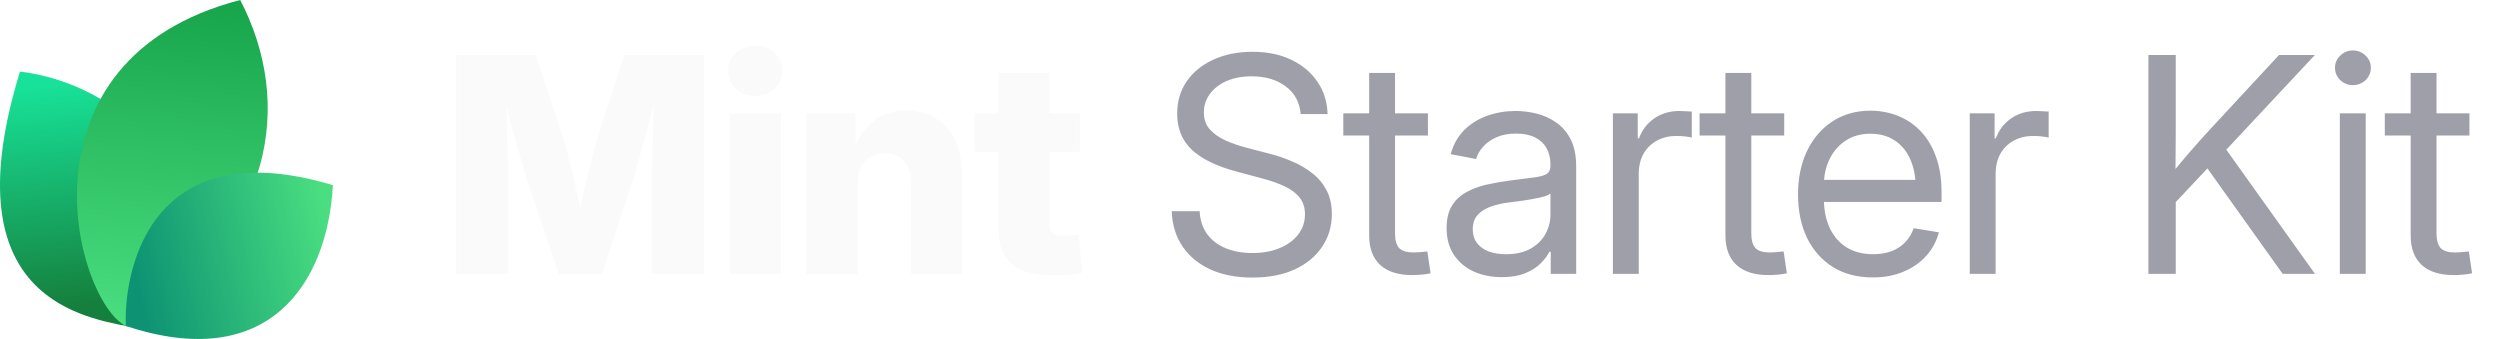
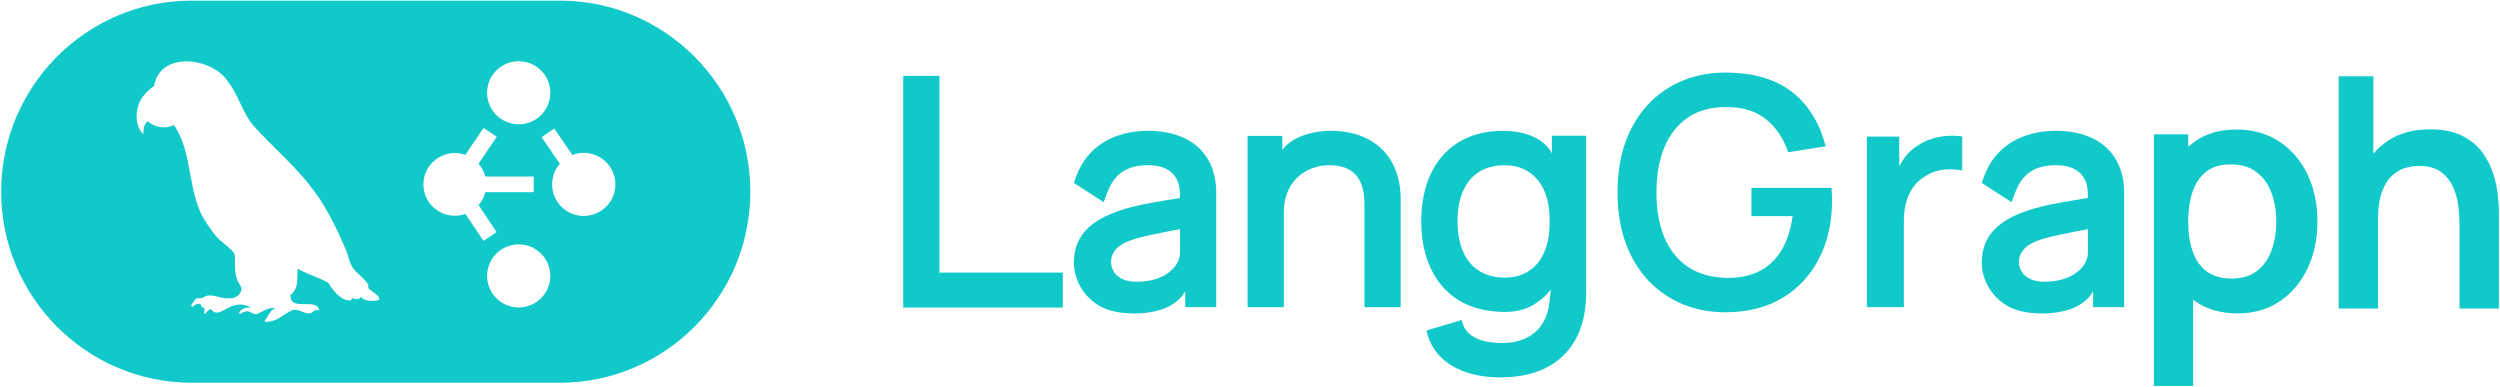
- <svg xmlns="http://www.w3.org/2000/svg" width="177" height="24" viewBox="0 0 177 24" fill="none">
-   <path d="M9.061 23.108C5.268 22.377 -3.391 20.627 1.417 5.064C9.634 6.099 16.973 14.064 9.061 23.108Z" fill="url(#paint0_linear_17557_2145)" />
-   <path d="M8.919 23.094C5.276 21.222 0.784 4.209 17.007 0C20.757 7.193 19.621 16.545 8.919 23.094Z" fill="url(#paint1_linear_17557_2145)" />
-   <path d="M8.914 23.079C8.735 19.882 10.159 9.085 23.57 13.111C23.181 20.123 18.984 26.418 8.914 23.079Z" fill="url(#paint2_linear_17557_2145)" />
-   <path d="M32.301 19.392V3.894H37.938L39.925 9.948C40.036 10.315 40.164 10.787 40.31 11.362C40.462 11.938 40.611 12.552 40.757 13.204C40.91 13.855 41.048 14.483 41.173 15.086C41.305 15.682 41.412 16.192 41.495 16.615H40.695C40.771 16.192 40.871 15.682 40.996 15.086C41.128 14.49 41.267 13.866 41.412 13.214C41.565 12.562 41.714 11.948 41.86 11.373C42.005 10.79 42.133 10.315 42.244 9.948L44.2 3.894H49.848V19.392H46.166V12.704C46.166 12.357 46.173 11.917 46.187 11.383C46.2 10.849 46.214 10.27 46.228 9.646C46.249 9.022 46.266 8.391 46.28 7.753C46.301 7.115 46.311 6.519 46.311 5.964H46.623C46.485 6.561 46.332 7.181 46.166 7.826C45.999 8.471 45.833 9.102 45.666 9.719C45.507 10.336 45.351 10.901 45.198 11.414C45.053 11.928 44.928 12.357 44.824 12.704L42.608 19.392H39.561L37.314 12.704C37.203 12.357 37.072 11.928 36.919 11.414C36.773 10.901 36.614 10.34 36.441 9.729C36.274 9.112 36.104 8.481 35.931 7.836C35.764 7.192 35.608 6.567 35.463 5.964H35.827C35.834 6.512 35.844 7.105 35.858 7.743C35.872 8.374 35.886 9.005 35.9 9.636C35.92 10.26 35.938 10.839 35.952 11.373C35.965 11.907 35.972 12.351 35.972 12.704V19.392H32.301ZM51.668 19.392V8.024H55.288V19.392H51.668ZM53.468 6.786C52.927 6.786 52.473 6.616 52.105 6.276C51.738 5.93 51.554 5.507 51.554 5.007C51.554 4.508 51.738 4.088 52.105 3.749C52.473 3.409 52.927 3.239 53.468 3.239C54.009 3.239 54.463 3.409 54.83 3.749C55.198 4.082 55.382 4.501 55.382 5.007C55.382 5.507 55.198 5.93 54.83 6.276C54.463 6.616 54.009 6.786 53.468 6.786ZM60.708 13.027V19.392H57.088V8.024H60.551L60.593 10.967H60.281C60.593 10.024 61.061 9.268 61.685 8.7C62.309 8.124 63.138 7.836 64.171 7.836C64.975 7.836 65.672 8.017 66.262 8.377C66.851 8.731 67.302 9.234 67.614 9.885C67.933 10.537 68.092 11.307 68.092 12.194V19.392H64.483V12.912C64.483 12.26 64.32 11.754 63.994 11.394C63.675 11.033 63.221 10.853 62.632 10.853C62.25 10.853 61.914 10.936 61.623 11.102C61.332 11.269 61.106 11.515 60.947 11.841C60.787 12.16 60.708 12.555 60.708 13.027ZM76.456 8.024V10.749H69.008V8.024H76.456ZM70.683 5.163H74.292V15.783C74.292 16.102 74.361 16.334 74.5 16.48C74.646 16.625 74.899 16.698 75.259 16.698C75.405 16.698 75.596 16.688 75.831 16.667C76.074 16.646 76.251 16.629 76.362 16.615L76.632 19.309C76.313 19.378 75.963 19.427 75.582 19.455C75.207 19.482 74.836 19.496 74.469 19.496C73.2 19.496 72.25 19.222 71.619 18.674C70.995 18.127 70.683 17.308 70.683 16.22V5.163Z" fill="#FAFAFA" />
-   <path d="M88.667 19.652C87.523 19.652 86.528 19.458 85.682 19.07C84.843 18.681 84.188 18.137 83.716 17.437C83.245 16.736 82.992 15.908 82.957 14.951H84.933C84.968 15.596 85.148 16.14 85.474 16.584C85.8 17.021 86.24 17.354 86.795 17.582C87.35 17.804 87.974 17.915 88.667 17.915C89.388 17.915 90.026 17.801 90.581 17.572C91.143 17.343 91.583 17.024 91.902 16.615C92.228 16.199 92.391 15.717 92.391 15.169C92.391 14.698 92.266 14.306 92.017 13.994C91.767 13.675 91.413 13.408 90.956 13.193C90.498 12.978 89.954 12.787 89.323 12.621L87.502 12.132C86.123 11.765 85.082 11.255 84.382 10.603C83.689 9.944 83.342 9.095 83.342 8.055C83.342 7.174 83.571 6.404 84.028 5.746C84.486 5.087 85.117 4.577 85.921 4.217C86.726 3.849 87.645 3.666 88.678 3.666C89.718 3.666 90.63 3.853 91.413 4.227C92.204 4.602 92.824 5.122 93.275 5.787C93.726 6.446 93.965 7.209 93.993 8.076H92.089C92.013 7.23 91.656 6.574 91.018 6.11C90.387 5.638 89.586 5.403 88.615 5.403C87.95 5.403 87.36 5.513 86.847 5.735C86.341 5.957 85.946 6.262 85.661 6.651C85.377 7.032 85.235 7.469 85.235 7.961C85.235 8.447 85.377 8.849 85.661 9.168C85.946 9.48 86.317 9.74 86.774 9.948C87.232 10.149 87.724 10.319 88.251 10.457L89.884 10.884C90.439 11.023 90.977 11.206 91.496 11.435C92.023 11.657 92.495 11.934 92.911 12.267C93.334 12.593 93.67 12.995 93.92 13.474C94.17 13.945 94.294 14.504 94.294 15.149C94.294 16.015 94.066 16.788 93.608 17.468C93.157 18.148 92.512 18.681 91.673 19.07C90.834 19.458 89.832 19.652 88.667 19.652ZM101.097 8.024V9.594H95.106V8.024H101.097ZM96.937 5.163H98.767V16.521C98.767 17 98.865 17.347 99.059 17.562C99.26 17.77 99.6 17.874 100.078 17.874C100.21 17.874 100.366 17.867 100.546 17.853C100.733 17.832 100.903 17.815 101.056 17.801L101.285 19.351C101.097 19.392 100.886 19.423 100.65 19.444C100.414 19.465 100.189 19.475 99.974 19.475C98.996 19.475 98.244 19.236 97.717 18.758C97.197 18.272 96.937 17.579 96.937 16.677V5.163ZM106.33 19.621C105.595 19.621 104.932 19.489 104.343 19.226C103.754 18.955 103.285 18.564 102.939 18.05C102.592 17.53 102.419 16.896 102.419 16.147C102.419 15.495 102.547 14.965 102.804 14.556C103.06 14.146 103.403 13.828 103.833 13.599C104.263 13.363 104.742 13.186 105.269 13.068C105.796 12.95 106.333 12.857 106.881 12.787C107.574 12.69 108.132 12.617 108.555 12.569C108.978 12.52 109.287 12.441 109.481 12.33C109.675 12.212 109.772 12.014 109.772 11.737V11.654C109.772 11.203 109.679 10.815 109.492 10.489C109.311 10.163 109.041 9.91 108.68 9.729C108.32 9.549 107.872 9.459 107.338 9.459C106.805 9.459 106.34 9.546 105.945 9.719C105.556 9.892 105.241 10.118 104.998 10.395C104.755 10.665 104.593 10.953 104.509 11.258L102.71 10.915C102.897 10.222 103.22 9.65 103.677 9.199C104.135 8.748 104.679 8.412 105.31 8.19C105.941 7.968 106.607 7.857 107.307 7.857C107.8 7.857 108.295 7.92 108.795 8.044C109.301 8.169 109.765 8.381 110.188 8.679C110.611 8.97 110.951 9.369 111.208 9.875C111.464 10.374 111.593 11.005 111.593 11.768V19.392H109.793V17.822H109.7C109.568 18.085 109.363 18.359 109.086 18.643C108.809 18.921 108.444 19.153 107.994 19.34C107.543 19.527 106.988 19.621 106.33 19.621ZM106.621 17.998C107.321 17.998 107.904 17.867 108.368 17.603C108.84 17.333 109.19 16.986 109.419 16.563C109.654 16.133 109.772 15.682 109.772 15.211V13.692C109.703 13.769 109.554 13.841 109.325 13.911C109.096 13.973 108.829 14.032 108.524 14.088C108.226 14.143 107.921 14.192 107.609 14.233C107.304 14.275 107.033 14.309 106.798 14.337C106.354 14.393 105.938 14.49 105.549 14.628C105.168 14.76 104.86 14.954 104.624 15.211C104.388 15.467 104.27 15.811 104.27 16.241C104.27 16.615 104.367 16.934 104.561 17.198C104.762 17.461 105.04 17.662 105.393 17.801C105.747 17.933 106.156 17.998 106.621 17.998ZM114.193 19.392V8.024H115.951V9.792H116.045C116.253 9.209 116.61 8.741 117.116 8.388C117.622 8.034 118.219 7.857 118.905 7.857C119.058 7.857 119.217 7.864 119.384 7.878C119.55 7.885 119.682 7.892 119.779 7.899V9.74C119.716 9.719 119.578 9.695 119.363 9.667C119.155 9.639 118.922 9.625 118.666 9.625C118.174 9.625 117.726 9.733 117.324 9.948C116.922 10.163 116.603 10.471 116.367 10.874C116.138 11.276 116.024 11.758 116.024 12.319V19.392H114.193ZM126.322 8.024V9.594H120.33V8.024H126.322ZM122.161 5.163H123.992V16.521C123.992 17 124.089 17.347 124.283 17.562C124.484 17.77 124.824 17.874 125.302 17.874C125.434 17.874 125.59 17.867 125.77 17.853C125.958 17.832 126.127 17.815 126.28 17.801L126.509 19.351C126.322 19.392 126.11 19.423 125.874 19.444C125.639 19.465 125.413 19.475 125.198 19.475C124.221 19.475 123.468 19.236 122.941 18.758C122.421 18.272 122.161 17.579 122.161 16.677V5.163ZM132.604 19.642C131.502 19.642 130.555 19.396 129.765 18.903C128.974 18.404 128.364 17.714 127.934 16.834C127.511 15.946 127.3 14.927 127.3 13.775C127.3 12.611 127.511 11.584 127.934 10.697C128.364 9.802 128.964 9.102 129.734 8.596C130.51 8.089 131.408 7.836 132.428 7.836C133.1 7.836 133.738 7.954 134.341 8.19C134.952 8.426 135.489 8.783 135.954 9.261C136.425 9.74 136.793 10.343 137.056 11.071C137.327 11.792 137.462 12.645 137.462 13.63V14.296H128.433V12.735H136.463L135.631 13.297C135.631 12.541 135.506 11.876 135.257 11.3C135.007 10.725 134.643 10.277 134.165 9.958C133.686 9.632 133.107 9.469 132.428 9.469C131.748 9.469 131.162 9.632 130.67 9.958C130.177 10.284 129.796 10.725 129.526 11.279C129.262 11.827 129.13 12.441 129.13 13.12V14.046C129.13 14.864 129.273 15.572 129.557 16.168C129.841 16.757 130.243 17.211 130.763 17.53C131.283 17.842 131.901 17.998 132.615 17.998C133.093 17.998 133.523 17.929 133.905 17.79C134.293 17.645 134.619 17.433 134.882 17.156C135.153 16.879 135.354 16.546 135.486 16.157L137.275 16.449C137.108 17.08 136.81 17.634 136.38 18.113C135.95 18.591 135.413 18.966 134.768 19.236C134.123 19.507 133.402 19.642 132.604 19.642ZM139.459 19.392V8.024H141.217V9.792H141.311C141.519 9.209 141.876 8.741 142.382 8.388C142.888 8.034 143.485 7.857 144.171 7.857C144.324 7.857 144.483 7.864 144.649 7.878C144.816 7.885 144.948 7.892 145.045 7.899V9.74C144.982 9.719 144.844 9.695 144.629 9.667C144.421 9.639 144.188 9.625 143.932 9.625C143.439 9.625 142.992 9.733 142.59 9.948C142.188 10.163 141.869 10.471 141.633 10.874C141.404 11.276 141.29 11.758 141.29 12.319V19.392H139.459ZM153.429 14.961V12.715C153.783 12.257 154.136 11.82 154.49 11.404C154.844 10.981 155.204 10.565 155.572 10.156C155.939 9.74 156.314 9.327 156.695 8.918L161.355 3.894H163.893L157.277 10.967H157.184L153.429 14.961ZM152.108 19.392V3.894H154.043V9.241L154.022 12.559L154.043 13.505V19.392H152.108ZM161.615 19.392L155.967 11.477L157.173 9.969L163.903 19.392H161.615ZM165.661 19.392V8.024H167.492V19.392H165.661ZM166.587 6.027C166.24 6.027 165.942 5.909 165.692 5.673C165.443 5.43 165.318 5.139 165.318 4.799C165.318 4.459 165.443 4.172 165.692 3.936C165.942 3.693 166.24 3.572 166.587 3.572C166.934 3.572 167.232 3.693 167.482 3.936C167.731 4.172 167.856 4.459 167.856 4.799C167.856 5.139 167.731 5.43 167.482 5.673C167.232 5.909 166.934 6.027 166.587 6.027ZM174.836 8.024V9.594H168.844V8.024H174.836ZM170.675 5.163H172.506V16.521C172.506 17 172.603 17.347 172.797 17.562C172.998 17.77 173.338 17.874 173.816 17.874C173.948 17.874 174.104 17.867 174.284 17.853C174.472 17.832 174.641 17.815 174.794 17.801L175.023 19.351C174.836 19.392 174.624 19.423 174.388 19.444C174.153 19.465 173.927 19.475 173.712 19.475C172.735 19.475 171.982 19.236 171.455 18.758C170.935 18.272 170.675 17.579 170.675 16.677V5.163Z" fill="#9F9FA9" />
-   <defs>
-     <linearGradient id="paint0_linear_17557_2145" x1="3.776" y1="5.916" x2="5.232" y2="21.559" gradientUnits="userSpaceOnUse">
-       <stop stop-color="#18E299" />
-       <stop offset="1" stop-color="#15803D" />
-     </linearGradient>
-     <linearGradient id="paint1_linear_17557_2145" x1="12.171" y1="-0.718" x2="10.19" y2="22.983" gradientUnits="userSpaceOnUse">
-       <stop stop-color="#16A34A" />
-       <stop offset="1" stop-color="#4ADE80" />
-     </linearGradient>
-     <linearGradient id="paint2_linear_17557_2145" x1="23.133" y1="15.353" x2="9.338" y2="18.52" gradientUnits="userSpaceOnUse">
-       <stop stop-color="#4ADE80" />
-       <stop offset="1" stop-color="#0D9373" />
-     </linearGradient>
-   </defs>
+ <svg xmlns="http://www.w3.org/2000/svg" width="100%" height="100%" viewBox="0 0 1622 251" version="1.1" xml:space="preserve" style="fill-rule:evenodd;clip-rule:evenodd;stroke-linejoin:round;stroke-miterlimit:2;">
+   <path d="M124.272,0.412L363.303,0.412C431.414,0.412 486.823,56.016 486.823,124.36C486.823,192.705 431.414,248.308 363.303,248.308L124.272,248.308C56.161,248.308 0.753,192.705 0.753,124.36C0.753,56.016 56.161,0.412 124.272,0.412ZM234.017,192.549C237.018,195.705 241.46,195.549 245.395,194.731L245.434,194.751C247.261,193.265 244.664,191.383 242.185,189.586C240.698,188.509 239.253,187.461 238.829,186.548C240.202,184.874 236.142,181.074 232.982,178.115C231.655,176.873 230.487,175.78 229.945,175.054C227.697,172.606 226.793,169.517 225.883,166.41C225.28,164.349 224.675,162.279 223.672,160.383C217.496,146.044 210.424,131.822 200.507,119.684C194.134,111.617 186.861,104.393 179.585,97.166C174.894,92.507 170.203,87.847 165.75,82.96C161.169,78.23 158.412,72.404 155.65,66.568C153.338,61.682 151.023,56.79 147.632,52.528C137.364,37.332 104.946,33.182 100.192,54.652C100.211,55.314 99.997,55.743 99.412,56.171C96.782,58.1 94.444,60.282 92.477,62.932C87.665,69.653 86.924,81.051 92.925,87.09C92.933,86.961 92.942,86.831 92.95,86.703C93.151,83.653 93.338,80.802 95.75,78.615C100.387,82.609 107.42,84.031 112.797,81.051C119.28,90.351 121.345,101.593 123.418,112.873C125.144,122.271 126.875,131.694 131.169,140.044C131.258,140.191 131.346,140.339 131.435,140.487C133.959,144.689 136.524,148.959 139.761,152.629C140.937,154.452 143.351,156.42 145.761,158.384C148.941,160.975 152.114,163.561 152.424,165.8C152.439,166.774 152.434,167.761 152.43,168.754C152.405,174.633 152.379,180.721 156.146,185.555C158.23,189.783 153.126,194.03 149.015,193.504C146.761,193.816 144.299,193.222 141.854,192.633C138.508,191.826 135.195,191.026 132.494,192.569C131.736,193.389 130.648,193.418 129.554,193.446C128.257,193.481 126.953,193.515 126.181,194.868C126.023,195.27 125.653,195.724 125.268,196.196C124.422,197.232 123.506,198.355 124.603,199.212C124.702,199.138 124.8,199.063 124.897,198.988C126.56,197.719 128.145,196.509 130.39,197.264C130.091,198.922 131.162,199.367 132.233,199.811C132.419,199.888 132.606,199.966 132.786,200.05C132.775,200.435 132.699,200.824 132.623,201.209C132.443,202.13 132.267,203.033 132.981,203.829C133.32,203.485 133.62,203.097 133.92,202.709C134.655,201.759 135.394,200.805 136.722,200.459C139.642,204.359 142.584,202.739 146.276,200.707C150.44,198.414 155.557,195.596 162.672,199.582C159.945,199.446 157.509,199.777 155.678,202.037C155.23,202.544 154.84,203.128 155.639,203.791C159.849,201.063 161.6,202.043 163.249,202.966C164.439,203.632 165.575,204.268 167.543,203.459C168.008,203.217 168.473,202.966 168.939,202.714C172.1,201.009 175.305,199.28 179.057,199.875C176.254,200.683 175.257,202.459 174.169,204.399C173.63,205.358 173.07,206.356 172.258,207.297C171.829,207.726 171.634,208.233 172.121,208.953C177.99,208.465 180.208,206.977 183.204,204.967C184.633,204.008 186.24,202.929 188.506,201.784C191.011,200.242 193.515,201.228 195.942,202.184C198.575,203.221 201.117,204.221 203.469,201.92C204.212,201.22 205.143,201.212 206.071,201.203C206.409,201.2 206.746,201.197 207.073,201.16C206.341,197.24 202.212,197.286 198.021,197.333C193.174,197.387 188.243,197.442 188.389,191.361C192.893,188.285 192.935,182.946 192.974,177.9C192.984,176.682 192.993,175.481 193.065,174.333C196.378,176.18 199.882,177.624 203.364,179.058C206.64,180.408 209.897,181.75 212.957,183.412C216.152,188.555 221.139,195.374 227.783,194.926C227.958,194.4 228.114,193.952 228.309,193.426C228.692,193.493 229.096,193.595 229.508,193.699C231.251,194.141 233.119,194.614 234.017,192.549ZM364.23,134.099C368.077,137.937 373.294,140.093 378.734,140.093C384.174,140.093 389.392,137.937 393.239,134.099C397.085,130.262 399.246,125.057 399.246,119.63C399.246,114.203 397.085,108.998 393.239,105.161C389.392,101.323 384.174,99.167 378.734,99.167C376.187,99.167 373.688,99.64 371.357,100.537L359.6,83.375L351.406,88.989L363.224,106.239C360.008,109.945 358.222,114.696 358.222,119.63C358.222,125.057 360.383,130.262 364.23,134.099ZM327.422,78.523C330.3,79.945 333.473,80.673 336.684,80.648C341.067,80.615 345.323,79.182 348.83,76.559C352.336,73.937 354.909,70.263 356.17,66.076C357.432,61.889 357.316,57.409 355.839,53.293C354.363,49.176 351.604,45.64 347.966,43.201C345.3,41.414 342.251,40.277 339.063,39.881C335.876,39.484 332.64,39.84 329.616,40.92C326.592,41.999 323.864,43.772 321.652,46.095C319.44,48.419 317.806,51.228 316.882,54.296C315.957,57.365 315.768,60.607 316.33,63.762C316.891,66.917 318.187,69.896 320.114,72.46C322.04,75.024 324.543,77.101 327.422,78.523ZM327.422,197.347C330.3,198.769 333.473,199.497 336.684,199.472C341.067,199.438 345.323,198.005 348.83,195.383C352.336,192.761 354.909,189.087 356.17,184.9C357.432,180.713 357.316,176.233 355.839,172.117C354.363,168 351.604,164.464 347.966,162.025C345.3,160.238 342.251,159.101 339.063,158.704C335.876,158.308 332.64,158.664 329.616,159.743C326.592,160.823 323.864,162.596 321.652,164.919C319.44,167.243 317.806,170.052 316.882,173.12C315.957,176.189 315.768,179.431 316.33,182.586C316.891,185.741 318.187,188.72 320.114,191.284C322.04,193.848 324.543,195.924 327.422,197.347ZM346.279,124.718L346.279,114.544L314.885,114.544C314.095,111.46 312.589,108.602 310.487,106.202L322.299,88.704L313.709,83.007L301.897,100.505C299.733,99.723 297.451,99.31 295.148,99.284C289.724,99.284 284.522,101.428 280.686,105.243C276.85,109.059 274.696,114.235 274.696,119.631C274.696,125.027 276.85,130.202 280.686,134.018C284.522,137.834 289.724,139.978 295.148,139.978C297.451,139.952 299.733,139.539 301.897,138.757L313.709,156.255L322.196,150.558L310.487,133.06C312.589,130.659 314.095,127.802 314.885,124.718L346.279,124.718Z" style="fill:rgb(18,201,201);" />
+   <path d="M1162.91,59.854C1152.25,51.379 1137.56,47.093 1119.24,47.093C1106.04,47.093 1094.02,50.21 1083.51,56.347C1073.01,62.484 1064.62,71.446 1058.58,82.96C1052.52,94.494 1049.46,108.579 1049.46,124.847C1049.46,137.258 1051.27,148.421 1054.86,158.026C1058.42,167.611 1063.47,175.814 1069.82,182.418C1076.17,189.003 1083.65,194.069 1092.07,197.478C1100.48,200.888 1109.64,202.602 1119.26,202.602C1133.64,202.602 1146.15,199.465 1156.46,193.289C1166.76,187.114 1174.77,178.463 1180.3,167.573C1185.84,156.662 1188.64,144.018 1188.64,129.971C1188.64,129.562 1188.6,128.276 1188.54,126.114C1188.49,124.38 1188.41,122.958 1188.31,121.905L1136.33,121.905L1136.33,140.219L1163.02,140.219L1162.91,141.057C1161.64,149.766 1159.15,157.13 1155.48,162.955C1151.8,168.8 1146.97,173.222 1141.16,176.086C1135.36,178.95 1128.46,180.373 1120.84,180.295C1110.63,180.158 1101.98,177.762 1095.16,173.164C1088.35,168.566 1083.16,162.078 1079.77,153.837C1076.4,145.655 1074.69,135.894 1074.69,124.828C1074.69,113.762 1076.42,103.943 1079.81,95.662C1083.24,87.344 1088.4,80.778 1095.2,76.18C1102,71.582 1110.65,69.322 1120.84,69.459C1131.01,69.459 1139.51,72.206 1146.09,77.622C1152.52,82.901 1157.24,90.013 1160.16,98.76L1184.49,94.903C1180.65,79.96 1173.41,68.153 1162.91,59.815L1162.91,59.854Z" style="fill:rgb(18,201,201);fill-rule:nonzero;" />
+   <path d="M1478.8,91.825C1470.94,86.623 1461.69,84.031 1451.01,84.031C1440.34,84.031 1431.26,86.623 1423.97,91.825C1422.47,92.896 1421.09,94.046 1419.74,95.273L1419.74,87.168L1397.46,87.168L1397.46,250.412L1422.88,250.412L1422.88,194.439C1423.33,194.79 1423.78,195.14 1424.24,195.472C1431.71,200.712 1440.94,203.323 1451.97,203.323C1462.35,203.323 1471.43,200.712 1479.17,195.472C1486.9,190.231 1492.9,183.12 1497.17,174.119C1501.41,165.118 1503.56,154.967 1503.56,143.668C1503.56,132.368 1501.39,122.022 1497.07,113.06C1492.74,104.098 1486.67,97.026 1478.81,91.825L1478.8,91.825ZM1473.77,162.468C1471.7,168.079 1468.55,172.541 1464.3,175.814C1460.05,179.087 1454.64,180.723 1448.07,180.723C1441.51,180.723 1435.84,179.165 1431.69,176.067C1427.54,172.969 1424.5,168.625 1422.59,163.033C1420.66,157.461 1419.7,150.993 1419.7,143.668C1419.7,136.342 1420.66,129.796 1422.59,124.263C1424.5,118.71 1427.5,114.385 1431.53,111.288C1435.58,108.19 1440.8,106.631 1447.23,106.631C1453.99,106.631 1459.59,108.287 1463.97,111.599C1468.37,114.911 1471.61,119.373 1473.71,125.003C1475.79,130.614 1476.85,136.849 1476.85,143.687C1476.85,150.525 1475.81,156.857 1473.77,162.468Z" style="fill:rgb(18,201,201);fill-rule:nonzero;" />
+   <path d="M1620.55,126.464C1620.1,122.1 1619.11,117.483 1617.57,112.593C1616.03,107.703 1613.65,103.105 1610.46,98.78C1607.24,94.455 1602.92,90.889 1597.48,88.103C1592.05,85.317 1585.13,83.915 1576.77,83.915C1566.17,83.915 1557.23,86.233 1549.98,90.87C1546.09,93.364 1542.72,96.325 1539.83,99.735L1539.83,49.489L1517.33,49.489L1517.33,200.167L1542.87,200.167L1542.87,142.089C1542.87,135.193 1543.63,129.523 1545.17,125.081C1546.71,120.659 1548.74,117.171 1551.29,114.619C1553.84,112.067 1556.69,110.274 1559.82,109.222C1562.96,108.17 1566.14,107.644 1569.35,107.644C1575.35,107.644 1580.1,108.93 1583.63,111.521C1587.16,114.113 1589.81,117.405 1591.58,121.419C1593.35,125.432 1594.48,129.601 1594.99,133.926C1595.48,138.251 1595.73,142.187 1595.73,145.752L1595.73,200.167L1621.27,200.167L1621.27,137.063C1621.27,134.335 1621.04,130.809 1620.59,126.445L1620.55,126.464Z" style="fill:rgb(18,201,201);fill-rule:nonzero;" />
+   <path d="M1263.38,88.162C1259.91,88.396 1256.5,89.058 1253.21,90.11C1249.91,91.162 1246.89,92.623 1244.19,94.435C1240.99,96.403 1238.24,98.916 1235.98,101.917C1234.99,103.241 1234.08,104.664 1233.18,106.242L1232.24,107.898L1232.24,88.629L1211.22,88.629L1211.22,199.251L1235.24,199.251L1235.24,143.005C1235.24,138.719 1235.77,134.647 1236.8,130.926C1237.85,127.205 1239.49,123.815 1241.69,120.893C1243.89,117.951 1246.78,115.515 1250.28,113.626C1253.75,111.541 1257.75,110.294 1262.11,109.943C1266.18,109.612 1269.86,109.885 1273.08,110.723L1273.08,88.552C1269.94,88.065 1266.69,87.928 1263.38,88.162Z" style="fill:rgb(18,201,201);fill-rule:nonzero;" />
+   <path d="M586.008,49.216L586.008,199.563L689.558,199.563L689.558,176.846L609.524,176.846L609.524,49.216L586.008,49.216Z" style="fill:rgb(18,201,201);fill-rule:nonzero;" />
+   <path d="M744.771,84.889C722.211,84.889 705.319,95.468 698.461,113.918C698.013,115.106 696.708,118.652 696.708,118.652L716.054,131.16L718.684,124.302C723.165,112.612 731.465,107.177 744.771,107.177C758.078,107.177 765.696,113.625 765.559,126.347C765.559,126.874 765.52,128.432 765.52,128.432C765.52,128.432 747.908,131.296 740.661,132.816C709.703,139.362 696.728,151.168 696.728,170.514C696.728,180.821 702.455,191.965 712.898,198.219C719.171,201.979 727.354,203.381 736.374,203.381C742.317,203.381 748.083,202.505 753.441,200.868C765.598,196.835 768.969,188.906 768.969,188.906L768.969,199.271L789.094,199.271L789.094,125.12C789.094,99.91 772.534,84.869 744.791,84.869L744.771,84.889ZM765.618,164.027C765.618,171.82 757.123,182.788 737.349,182.788C731.777,182.788 727.802,181.308 725.172,179.106C721.646,176.164 720.477,171.917 720.964,168.196C721.178,166.579 722.152,163.072 725.795,160.033C729.517,156.916 736.082,154.714 746.233,152.493C754.591,150.681 765.618,148.674 765.618,148.674L765.618,164.027Z" style="fill:rgb(18,201,201);fill-rule:nonzero;" />
+   <path d="M1333.81,84.889C1311.25,84.889 1294.35,95.468 1287.5,113.918C1287.05,115.106 1285.74,118.652 1285.74,118.652L1305.09,131.16L1307.72,124.302C1312.2,112.612 1320.5,107.177 1333.81,107.177C1347.11,107.177 1354.73,113.625 1354.59,126.347C1354.59,126.874 1354.56,128.432 1354.56,128.432C1354.56,128.432 1336.94,131.296 1329.7,132.816C1298.74,139.362 1285.76,151.168 1285.76,170.514C1285.76,180.821 1291.49,191.965 1301.93,198.219C1308.21,201.979 1316.39,203.381 1325.41,203.381C1331.35,203.381 1337.12,202.505 1342.48,200.868C1354.63,196.835 1358,188.906 1358,188.906L1358,199.271L1378.13,199.271L1378.13,125.12C1378.13,99.91 1361.57,84.869 1333.83,84.869L1333.81,84.889ZM1354.65,164.027C1354.65,171.82 1346.16,182.788 1326.38,182.788C1320.81,182.788 1316.84,181.308 1314.21,179.106C1310.68,176.164 1309.51,171.917 1310,168.196C1310.21,166.579 1311.19,163.072 1314.83,160.033C1318.55,156.916 1325.12,154.714 1335.27,152.493C1343.63,150.681 1354.65,148.674 1354.65,148.674L1354.65,164.027Z" style="fill:rgb(18,201,201);fill-rule:nonzero;" />
+   <path d="M863.439,84.889C860.634,84.889 857.906,85.084 855.276,85.454C837.255,88.162 831.975,97.319 831.975,97.319L831.975,88.162L809.434,88.162L809.434,199.329L832.949,199.329L832.949,137.667C832.949,116.723 848.223,107.177 862.426,107.177C877.778,107.177 885.24,115.437 885.24,132.407L885.24,199.31L908.756,199.31L908.756,129.172C908.756,101.838 891.397,84.869 863.439,84.869L863.439,84.889Z" style="fill:rgb(18,201,201);fill-rule:nonzero;" />
+   <path d="M1006.87,88.084L1006.87,99.54C1006.87,99.54 1001.1,84.889 974.899,84.889C942.344,84.889 922.102,107.372 922.102,143.531C922.102,163.949 928.628,180.022 940.142,190.172C949.085,198.063 961.047,202.115 975.308,202.388C985.205,202.583 991.635,199.875 995.629,197.322C1003.32,192.432 1006.17,187.776 1006.17,187.776C1006.17,187.776 1005.84,191.419 1005.25,196.348C1004.82,199.914 1004.03,202.427 1004.03,202.427C1000.44,215.168 989.979,222.533 974.704,222.533C959.43,222.533 950.176,217.506 948.344,207.609L925.492,214.428C929.446,233.462 947.312,244.84 973.282,244.84C990.933,244.84 1004.79,240.048 1014.43,230.56C1024.15,221.013 1029.1,207.239 1029.1,189.627L1029.1,88.084L1006.87,88.084ZM1005.39,144.564C1005.39,166.813 994.518,180.1 976.321,180.1C956.819,180.1 945.636,166.774 945.636,143.551C945.636,120.327 956.819,107.196 976.321,107.196C994.09,107.196 1005.23,120.425 1005.39,141.719L1005.39,144.564Z" style="fill:rgb(18,201,201);fill-rule:nonzero;" />
</svg>
